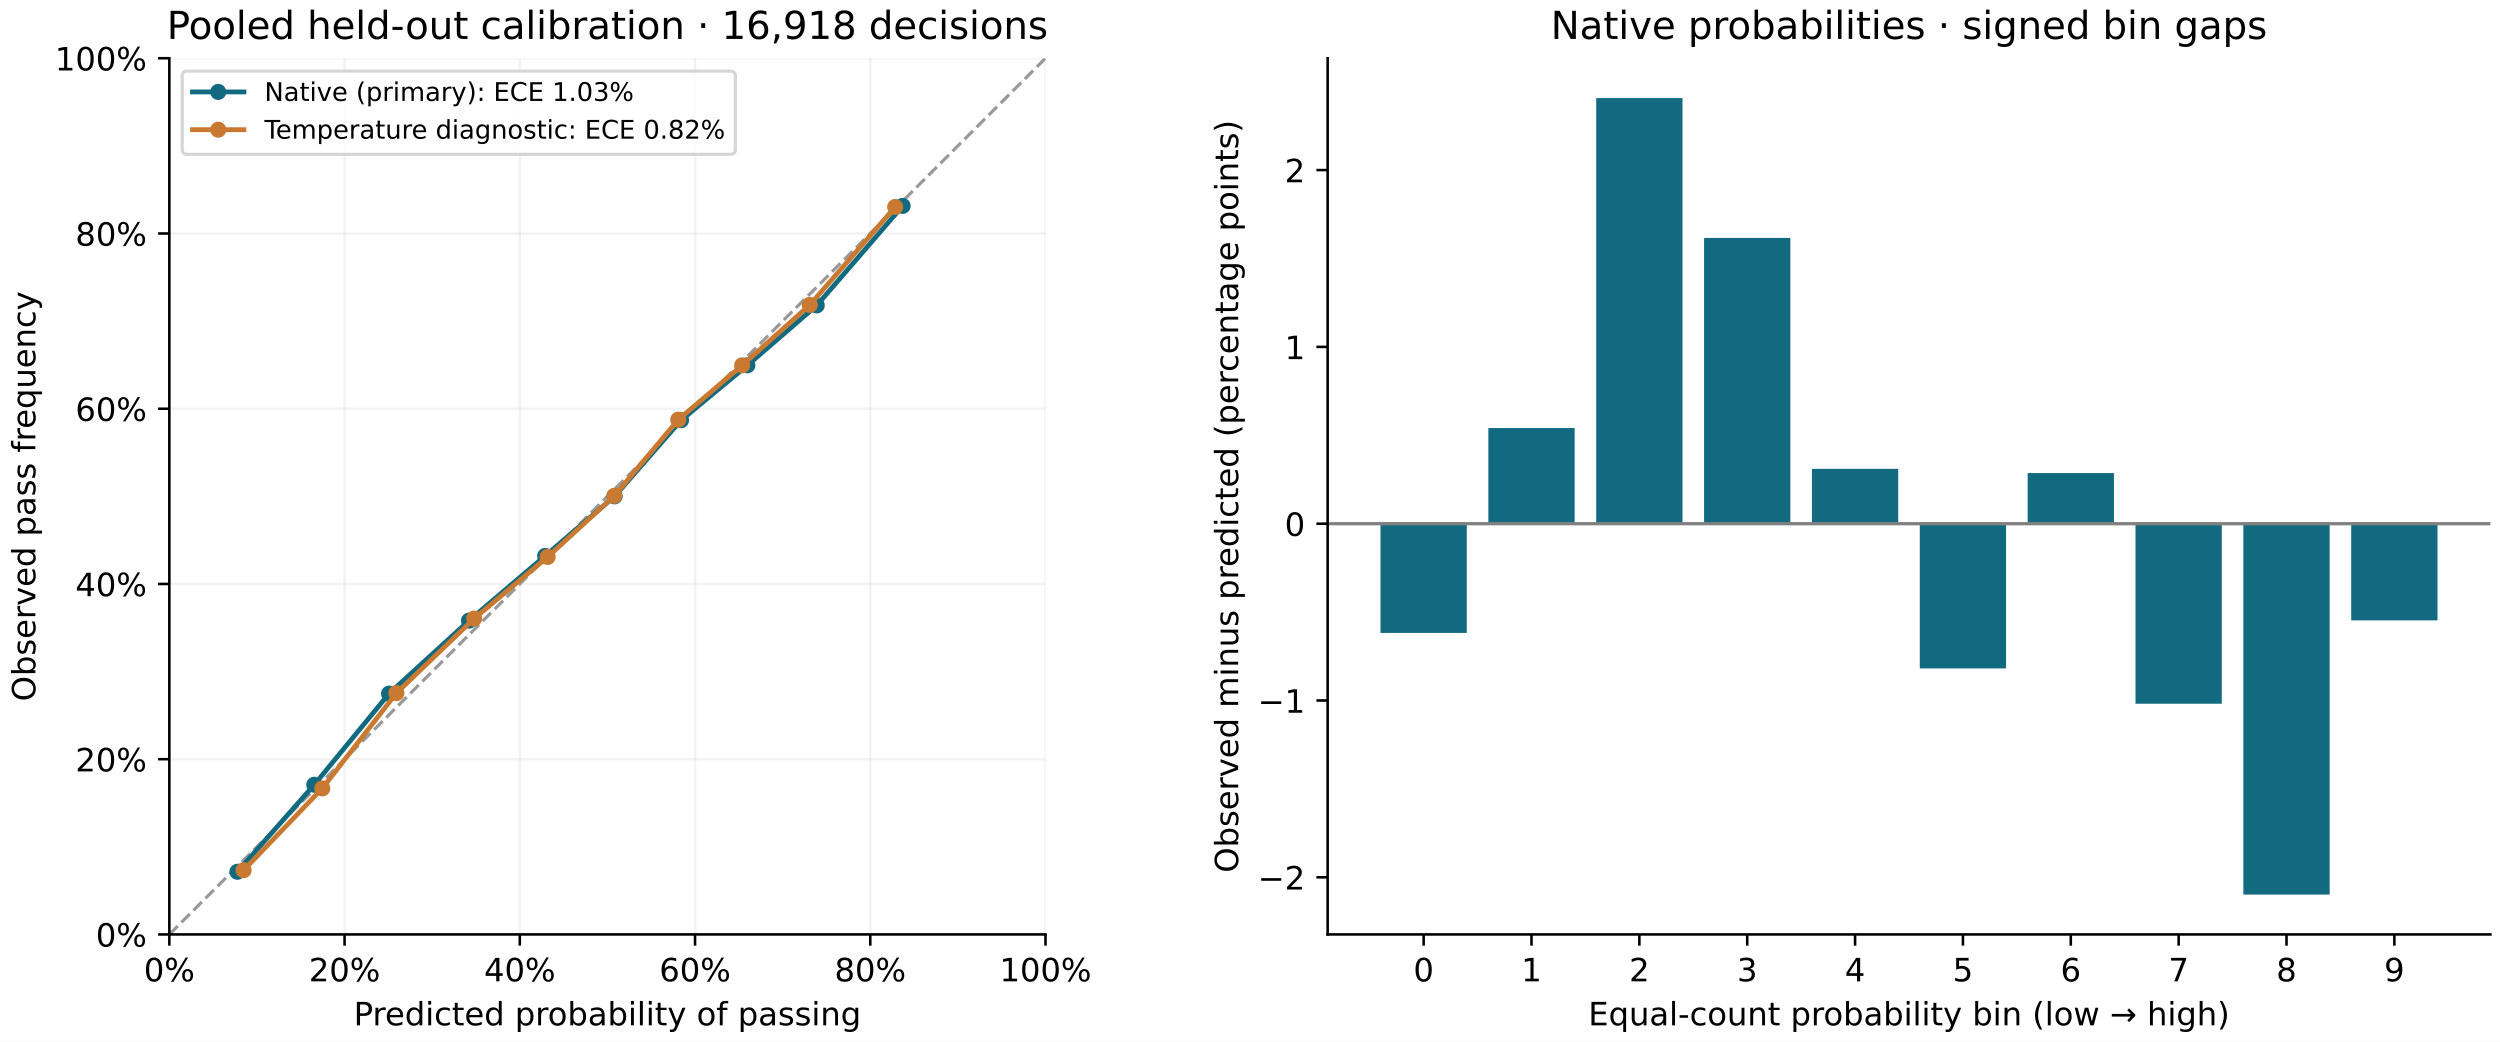
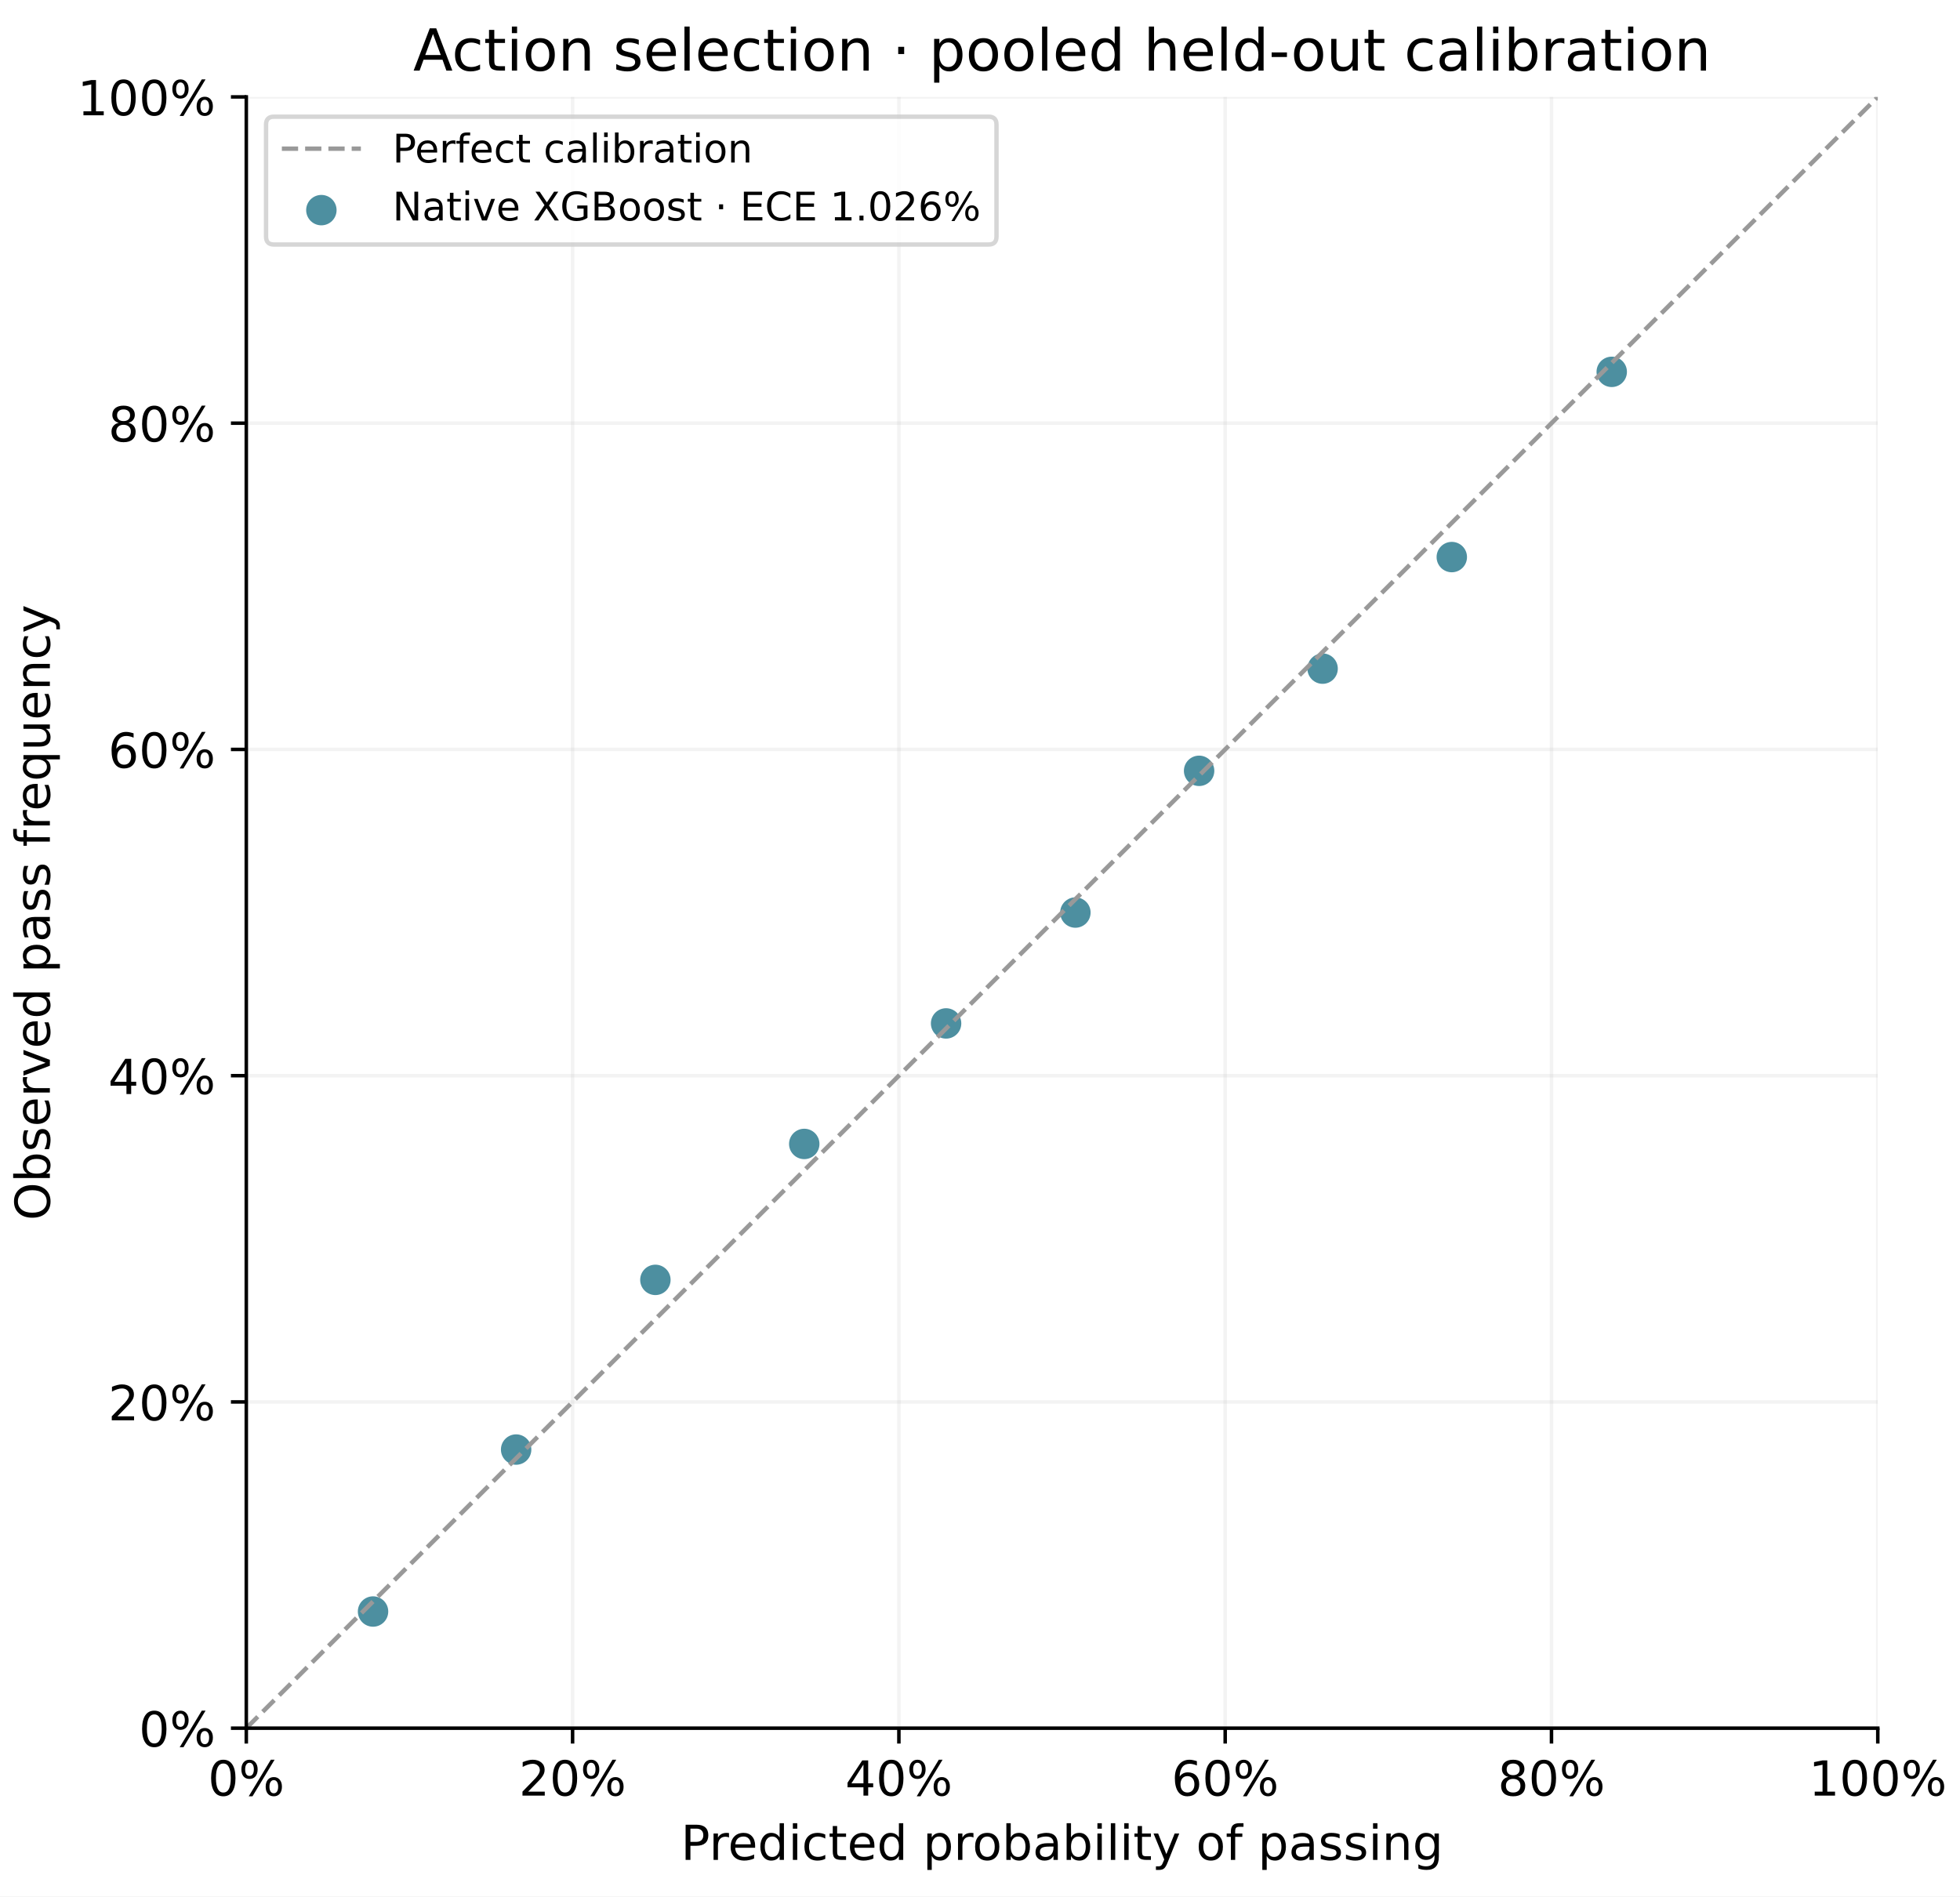
- <svg xmlns="http://www.w3.org/2000/svg" xmlns:xlink="http://www.w3.org/1999/xlink" width="777.6pt" height="324pt" viewBox="0 0 777.6 324" version="1.1">
+ <svg xmlns="http://www.w3.org/2000/svg" xmlns:xlink="http://www.w3.org/1999/xlink" width="446.4pt" height="432pt" viewBox="0 0 446.4 432" version="1.1">
  <defs>
    <style type="text/css">*{stroke-linejoin: round; stroke-linecap: butt}</style>
  </defs>
  <g id="figure_1">
    <g id="patch_1">
-       <path d="M 0 324  L 777.6 324  L 777.6 0  L 0 0  z " style="fill: #ffffff" />
+       <path d="M 0 432  L 446.4 432  L 446.4 0  L 0 0  z " style="fill: #ffffff" />
    </g>
    <g id="axes_1">
      <g id="patch_2">
-         <path d="M 52.67 290.644  L 325.195 290.644  L 325.195 18.118  L 52.67 18.118  z " style="fill: #ffffff" />
+         <path d="M 56.094 393.66  L 427.676 393.66  L 427.676 22.078  L 56.094 22.078  z " style="fill: #ffffff" />
+       </g>
+       <g id="PathCollection_1">
+         <defs>
+           <path id="C0_0_5895d0c8ea" d="M 0 3.464  C 0.919 3.464 1.8 3.099 2.449 2.449  C 3.099 1.8 3.464 0.919 3.464 -0  C 3.464 -0.919 3.099 -1.8 2.449 -2.449  C 1.8 -3.099 0.919 -3.464 0 -3.464  C -0.919 -3.464 -1.8 -3.099 -2.449 -2.449  C -3.099 -1.8 -3.464 -0.919 -3.464 0  C -3.464 0.919 -3.099 1.8 -2.449 2.449  C -1.8 3.099 -0.919 3.464 0 3.464  z " />
+         </defs>
+         <g clip-path="url(#p15b652cbf6)">
+           <use xlink:href="#C0_0_5895d0c8ea" x="84.963" y="367.087" style="fill: #126a80; fill-opacity: 0.75" />
+         </g>
+         <g clip-path="url(#p15b652cbf6)">
+           <use xlink:href="#C0_0_5895d0c8ea" x="117.552" y="330.192" style="fill: #126a80; fill-opacity: 0.75" />
+         </g>
+         <g clip-path="url(#p15b652cbf6)">
+           <use xlink:href="#C0_0_5895d0c8ea" x="149.268" y="291.541" style="fill: #126a80; fill-opacity: 0.75" />
+         </g>
+         <g clip-path="url(#p15b652cbf6)">
+           <use xlink:href="#C0_0_5895d0c8ea" x="183.172" y="260.576" style="fill: #126a80; fill-opacity: 0.75" />
+         </g>
+         <g clip-path="url(#p15b652cbf6)">
+           <use xlink:href="#C0_0_5895d0c8ea" x="215.477" y="233.124" style="fill: #126a80; fill-opacity: 0.75" />
+         </g>
+         <g clip-path="url(#p15b652cbf6)">
+           <use xlink:href="#C0_0_5895d0c8ea" x="244.926" y="207.869" style="fill: #126a80; fill-opacity: 0.75" />
+         </g>
+         <g clip-path="url(#p15b652cbf6)">
+           <use xlink:href="#C0_0_5895d0c8ea" x="273.103" y="175.586" style="fill: #126a80; fill-opacity: 0.75" />
+         </g>
+         <g clip-path="url(#p15b652cbf6)">
+           <use xlink:href="#C0_0_5895d0c8ea" x="301.23" y="152.307" style="fill: #126a80; fill-opacity: 0.75" />
+         </g>
+         <g clip-path="url(#p15b652cbf6)">
+           <use xlink:href="#C0_0_5895d0c8ea" x="330.654" y="126.895" style="fill: #126a80; fill-opacity: 0.75" />
+         </g>
+         <g clip-path="url(#p15b652cbf6)">
+           <use xlink:href="#C0_0_5895d0c8ea" x="367.081" y="84.704" style="fill: #126a80; fill-opacity: 0.75" />
+         </g>
      </g>
      <g id="matplotlib.axis_1">
        <g id="xtick_1">
          <g id="line2d_1">
-             <path d="M 52.67 290.644  L 52.67 18.118  " clip-path="url(#p488827542d)" style="fill: none; stroke: #b0b0b0; stroke-opacity: 0.15; stroke-width: 0.8; stroke-linecap: square" />
+             <path d="M 56.094 393.66  L 56.094 22.078  " clip-path="url(#p15b652cbf6)" style="fill: none; stroke: #b0b0b0; stroke-opacity: 0.15; stroke-width: 0.8; stroke-linecap: square" />
          </g>
          <g id="line2d_2">
            <defs>
-               <path id="m70877c3305" d="M 0 0  L 0 3.5  " style="stroke: #000000; stroke-width: 0.8" />
+               <path id="mbcbb3302fb" d="M 0 0  L 0 3.5  " style="stroke: #000000; stroke-width: 0.8" />
            </defs>
            <g>
-               <use xlink:href="#m70877c3305" x="52.67" y="290.644" style="stroke: #000000; stroke-width: 0.8" />
+               <use xlink:href="#mbcbb3302fb" x="56.094" y="393.66" style="stroke: #000000; stroke-width: 0.8" />
            </g>
          </g>
          <g id="text_1">
-             <text style="font-size: 10px; font-family: 'DejaVu Sans', 'Bitstream Vera Sans', 'Computer Modern Sans Serif', 'Lucida Grande', 'Verdana', 'Geneva', 'Lucid', 'Arial', 'Helvetica', 'Avant Garde', sans-serif; text-anchor: middle" x="52.67" y="305.242" transform="rotate(-0 52.66972 305.2419)">0%</text>
+             <text style="font-size: 11px; font-family: 'DejaVu Sans', 'Bitstream Vera Sans', 'Computer Modern Sans Serif', 'Lucida Grande', 'Verdana', 'Geneva', 'Lucid', 'Arial', 'Helvetica', 'Avant Garde', sans-serif; text-anchor: middle" x="56.094" y="409.018" transform="rotate(-0 56.09415 409.0181)">0%</text>
          </g>
        </g>
        <g id="xtick_2">
          <g id="line2d_3">
-             <path d="M 107.175 290.644  L 107.175 18.118  " clip-path="url(#p488827542d)" style="fill: none; stroke: #b0b0b0; stroke-opacity: 0.15; stroke-width: 0.8; stroke-linecap: square" />
+             <path d="M 130.41 393.66  L 130.41 22.078  " clip-path="url(#p15b652cbf6)" style="fill: none; stroke: #b0b0b0; stroke-opacity: 0.15; stroke-width: 0.8; stroke-linecap: square" />
          </g>
          <g id="line2d_4">
            <g>
-               <use xlink:href="#m70877c3305" x="107.175" y="290.644" style="stroke: #000000; stroke-width: 0.8" />
+               <use xlink:href="#mbcbb3302fb" x="130.41" y="393.66" style="stroke: #000000; stroke-width: 0.8" />
            </g>
          </g>
          <g id="text_2">
-             <text style="font-size: 10px; font-family: 'DejaVu Sans', 'Bitstream Vera Sans', 'Computer Modern Sans Serif', 'Lucida Grande', 'Verdana', 'Geneva', 'Lucid', 'Arial', 'Helvetica', 'Avant Garde', sans-serif; text-anchor: middle" x="107.175" y="305.242" transform="rotate(-0 107.1748 305.2419)">20%</text>
+             <text style="font-size: 11px; font-family: 'DejaVu Sans', 'Bitstream Vera Sans', 'Computer Modern Sans Serif', 'Lucida Grande', 'Verdana', 'Geneva', 'Lucid', 'Arial', 'Helvetica', 'Avant Garde', sans-serif; text-anchor: middle" x="130.41" y="409.018" transform="rotate(-0 130.4105 409.0181)">20%</text>
          </g>
        </g>
        <g id="xtick_3">
          <g id="line2d_5">
-             <path d="M 161.68 290.644  L 161.68 18.118  " clip-path="url(#p488827542d)" style="fill: none; stroke: #b0b0b0; stroke-opacity: 0.15; stroke-width: 0.8; stroke-linecap: square" />
+             <path d="M 204.727 393.66  L 204.727 22.078  " clip-path="url(#p15b652cbf6)" style="fill: none; stroke: #b0b0b0; stroke-opacity: 0.15; stroke-width: 0.8; stroke-linecap: square" />
          </g>
          <g id="line2d_6">
            <g>
-               <use xlink:href="#m70877c3305" x="161.68" y="290.644" style="stroke: #000000; stroke-width: 0.8" />
+               <use xlink:href="#mbcbb3302fb" x="204.727" y="393.66" style="stroke: #000000; stroke-width: 0.8" />
            </g>
          </g>
          <g id="text_3">
-             <text style="font-size: 10px; font-family: 'DejaVu Sans', 'Bitstream Vera Sans', 'Computer Modern Sans Serif', 'Lucida Grande', 'Verdana', 'Geneva', 'Lucid', 'Arial', 'Helvetica', 'Avant Garde', sans-serif; text-anchor: middle" x="161.68" y="305.242" transform="rotate(-0 161.6798 305.2419)">40%</text>
+             <text style="font-size: 11px; font-family: 'DejaVu Sans', 'Bitstream Vera Sans', 'Computer Modern Sans Serif', 'Lucida Grande', 'Verdana', 'Geneva', 'Lucid', 'Arial', 'Helvetica', 'Avant Garde', sans-serif; text-anchor: middle" x="204.727" y="409.018" transform="rotate(-0 204.7268 409.0181)">40%</text>
          </g>
        </g>
        <g id="xtick_4">
          <g id="line2d_7">
-             <path d="M 216.185 290.644  L 216.185 18.118  " clip-path="url(#p488827542d)" style="fill: none; stroke: #b0b0b0; stroke-opacity: 0.15; stroke-width: 0.8; stroke-linecap: square" />
+             <path d="M 279.043 393.66  L 279.043 22.078  " clip-path="url(#p15b652cbf6)" style="fill: none; stroke: #b0b0b0; stroke-opacity: 0.15; stroke-width: 0.8; stroke-linecap: square" />
          </g>
          <g id="line2d_8">
            <g>
-               <use xlink:href="#m70877c3305" x="216.185" y="290.644" style="stroke: #000000; stroke-width: 0.8" />
+               <use xlink:href="#mbcbb3302fb" x="279.043" y="393.66" style="stroke: #000000; stroke-width: 0.8" />
            </g>
          </g>
          <g id="text_4">
-             <text style="font-size: 10px; font-family: 'DejaVu Sans', 'Bitstream Vera Sans', 'Computer Modern Sans Serif', 'Lucida Grande', 'Verdana', 'Geneva', 'Lucid', 'Arial', 'Helvetica', 'Avant Garde', sans-serif; text-anchor: middle" x="216.185" y="305.242" transform="rotate(-0 216.1848 305.2419)">60%</text>
+             <text style="font-size: 11px; font-family: 'DejaVu Sans', 'Bitstream Vera Sans', 'Computer Modern Sans Serif', 'Lucida Grande', 'Verdana', 'Geneva', 'Lucid', 'Arial', 'Helvetica', 'Avant Garde', sans-serif; text-anchor: middle" x="279.043" y="409.018" transform="rotate(-0 279.0431 409.0181)">60%</text>
          </g>
        </g>
        <g id="xtick_5">
          <g id="line2d_9">
-             <path d="M 270.69 290.644  L 270.69 18.118  " clip-path="url(#p488827542d)" style="fill: none; stroke: #b0b0b0; stroke-opacity: 0.15; stroke-width: 0.8; stroke-linecap: square" />
+             <path d="M 353.359 393.66  L 353.359 22.078  " clip-path="url(#p15b652cbf6)" style="fill: none; stroke: #b0b0b0; stroke-opacity: 0.15; stroke-width: 0.8; stroke-linecap: square" />
          </g>
          <g id="line2d_10">
            <g>
-               <use xlink:href="#m70877c3305" x="270.69" y="290.644" style="stroke: #000000; stroke-width: 0.8" />
+               <use xlink:href="#mbcbb3302fb" x="353.359" y="393.66" style="stroke: #000000; stroke-width: 0.8" />
            </g>
          </g>
          <g id="text_5">
-             <text style="font-size: 10px; font-family: 'DejaVu Sans', 'Bitstream Vera Sans', 'Computer Modern Sans Serif', 'Lucida Grande', 'Verdana', 'Geneva', 'Lucid', 'Arial', 'Helvetica', 'Avant Garde', sans-serif; text-anchor: middle" x="270.69" y="305.242" transform="rotate(-0 270.6898 305.2419)">80%</text>
+             <text style="font-size: 11px; font-family: 'DejaVu Sans', 'Bitstream Vera Sans', 'Computer Modern Sans Serif', 'Lucida Grande', 'Verdana', 'Geneva', 'Lucid', 'Arial', 'Helvetica', 'Avant Garde', sans-serif; text-anchor: middle" x="353.359" y="409.018" transform="rotate(-0 353.3594 409.0181)">80%</text>
          </g>
        </g>
        <g id="xtick_6">
          <g id="line2d_11">
-             <path d="M 325.195 290.644  L 325.195 18.118  " clip-path="url(#p488827542d)" style="fill: none; stroke: #b0b0b0; stroke-opacity: 0.15; stroke-width: 0.8; stroke-linecap: square" />
+             <path d="M 427.676 393.66  L 427.676 22.078  " clip-path="url(#p15b652cbf6)" style="fill: none; stroke: #b0b0b0; stroke-opacity: 0.15; stroke-width: 0.8; stroke-linecap: square" />
          </g>
          <g id="line2d_12">
            <g>
-               <use xlink:href="#m70877c3305" x="325.195" y="290.644" style="stroke: #000000; stroke-width: 0.8" />
+               <use xlink:href="#mbcbb3302fb" x="427.676" y="393.66" style="stroke: #000000; stroke-width: 0.8" />
            </g>
          </g>
          <g id="text_6">
-             <text style="font-size: 10px; font-family: 'DejaVu Sans', 'Bitstream Vera Sans', 'Computer Modern Sans Serif', 'Lucida Grande', 'Verdana', 'Geneva', 'Lucid', 'Arial', 'Helvetica', 'Avant Garde', sans-serif; text-anchor: middle" x="325.195" y="305.242" transform="rotate(-0 325.1949 305.2419)">100%</text>
+             <text style="font-size: 11px; font-family: 'DejaVu Sans', 'Bitstream Vera Sans', 'Computer Modern Sans Serif', 'Lucida Grande', 'Verdana', 'Geneva', 'Lucid', 'Arial', 'Helvetica', 'Avant Garde', sans-serif; text-anchor: middle" x="427.676" y="409.018" transform="rotate(-0 427.6758 409.0181)">100%</text>
          </g>
        </g>
        <g id="text_7">
-           <text style="font-size: 10px; font-family: 'DejaVu Sans', 'Bitstream Vera Sans', 'Computer Modern Sans Serif', 'Lucida Grande', 'Verdana', 'Geneva', 'Lucid', 'Arial', 'Helvetica', 'Avant Garde', sans-serif; text-anchor: middle" x="188.932" y="318.92" transform="rotate(-0 188.9323 318.9201)">Predicted probability of passing</text>
+           <text style="font-size: 11px; font-family: 'DejaVu Sans', 'Bitstream Vera Sans', 'Computer Modern Sans Serif', 'Lucida Grande', 'Verdana', 'Geneva', 'Lucid', 'Arial', 'Helvetica', 'Avant Garde', sans-serif; text-anchor: middle" x="241.885" y="423.664" transform="rotate(-0 241.885 423.6641)">Predicted probability of passing</text>
        </g>
      </g>
      <g id="matplotlib.axis_2">
        <g id="ytick_1">
          <g id="line2d_13">
-             <path d="M 52.67 290.644  L 325.195 290.644  " clip-path="url(#p488827542d)" style="fill: none; stroke: #b0b0b0; stroke-opacity: 0.15; stroke-width: 0.8; stroke-linecap: square" />
+             <path d="M 56.094 393.66  L 427.676 393.66  " clip-path="url(#p15b652cbf6)" style="fill: none; stroke: #b0b0b0; stroke-opacity: 0.15; stroke-width: 0.8; stroke-linecap: square" />
          </g>
          <g id="line2d_14">
            <defs>
-               <path id="m4623a0b5e9" d="M 0 0  L -3.5 0  " style="stroke: #000000; stroke-width: 0.8" />
+               <path id="m0062303826" d="M 0 0  L -3.5 0  " style="stroke: #000000; stroke-width: 0.8" />
            </defs>
            <g>
-               <use xlink:href="#m4623a0b5e9" x="52.67" y="290.644" style="stroke: #000000; stroke-width: 0.8" />
+               <use xlink:href="#m0062303826" x="56.094" y="393.66" style="stroke: #000000; stroke-width: 0.8" />
            </g>
          </g>
          <g id="text_8">
-             <text style="font-size: 10px; font-family: 'DejaVu Sans', 'Bitstream Vera Sans', 'Computer Modern Sans Serif', 'Lucida Grande', 'Verdana', 'Geneva', 'Lucid', 'Arial', 'Helvetica', 'Avant Garde', sans-serif; text-anchor: end" x="45.67" y="294.443" transform="rotate(-0 45.66972 294.4427)">0%</text>
+             <text style="font-size: 11px; font-family: 'DejaVu Sans', 'Bitstream Vera Sans', 'Computer Modern Sans Serif', 'Lucida Grande', 'Verdana', 'Geneva', 'Lucid', 'Arial', 'Helvetica', 'Avant Garde', sans-serif; text-anchor: end" x="49.094" y="397.839" transform="rotate(-0 49.09415 397.839)">0%</text>
          </g>
        </g>
        <g id="ytick_2">
          <g id="line2d_15">
-             <path d="M 52.67 236.138  L 325.195 236.138  " clip-path="url(#p488827542d)" style="fill: none; stroke: #b0b0b0; stroke-opacity: 0.15; stroke-width: 0.8; stroke-linecap: square" />
+             <path d="M 56.094 319.344  L 427.676 319.344  " clip-path="url(#p15b652cbf6)" style="fill: none; stroke: #b0b0b0; stroke-opacity: 0.15; stroke-width: 0.8; stroke-linecap: square" />
          </g>
          <g id="line2d_16">
            <g>
-               <use xlink:href="#m4623a0b5e9" x="52.67" y="236.138" style="stroke: #000000; stroke-width: 0.8" />
+               <use xlink:href="#m0062303826" x="56.094" y="319.344" style="stroke: #000000; stroke-width: 0.8" />
            </g>
          </g>
          <g id="text_9">
-             <text style="font-size: 10px; font-family: 'DejaVu Sans', 'Bitstream Vera Sans', 'Computer Modern Sans Serif', 'Lucida Grande', 'Verdana', 'Geneva', 'Lucid', 'Arial', 'Helvetica', 'Avant Garde', sans-serif; text-anchor: end" x="45.67" y="239.938" transform="rotate(-0 45.66972 239.9377)">20%</text>
+             <text style="font-size: 11px; font-family: 'DejaVu Sans', 'Bitstream Vera Sans', 'Computer Modern Sans Serif', 'Lucida Grande', 'Verdana', 'Geneva', 'Lucid', 'Arial', 'Helvetica', 'Avant Garde', sans-serif; text-anchor: end" x="49.094" y="323.523" transform="rotate(-0 49.09415 323.5227)">20%</text>
          </g>
        </g>
        <g id="ytick_3">
          <g id="line2d_17">
-             <path d="M 52.67 181.633  L 325.195 181.633  " clip-path="url(#p488827542d)" style="fill: none; stroke: #b0b0b0; stroke-opacity: 0.15; stroke-width: 0.8; stroke-linecap: square" />
+             <path d="M 56.094 245.027  L 427.676 245.027  " clip-path="url(#p15b652cbf6)" style="fill: none; stroke: #b0b0b0; stroke-opacity: 0.15; stroke-width: 0.8; stroke-linecap: square" />
          </g>
          <g id="line2d_18">
            <g>
-               <use xlink:href="#m4623a0b5e9" x="52.67" y="181.633" style="stroke: #000000; stroke-width: 0.8" />
+               <use xlink:href="#m0062303826" x="56.094" y="245.027" style="stroke: #000000; stroke-width: 0.8" />
            </g>
          </g>
          <g id="text_10">
-             <text style="font-size: 10px; font-family: 'DejaVu Sans', 'Bitstream Vera Sans', 'Computer Modern Sans Serif', 'Lucida Grande', 'Verdana', 'Geneva', 'Lucid', 'Arial', 'Helvetica', 'Avant Garde', sans-serif; text-anchor: end" x="45.67" y="185.433" transform="rotate(-0 45.66972 185.4327)">40%</text>
+             <text style="font-size: 11px; font-family: 'DejaVu Sans', 'Bitstream Vera Sans', 'Computer Modern Sans Serif', 'Lucida Grande', 'Verdana', 'Geneva', 'Lucid', 'Arial', 'Helvetica', 'Avant Garde', sans-serif; text-anchor: end" x="49.094" y="249.206" transform="rotate(-0 49.09415 249.2063)">40%</text>
          </g>
        </g>
        <g id="ytick_4">
          <g id="line2d_19">
-             <path d="M 52.67 127.128  L 325.195 127.128  " clip-path="url(#p488827542d)" style="fill: none; stroke: #b0b0b0; stroke-opacity: 0.15; stroke-width: 0.8; stroke-linecap: square" />
+             <path d="M 56.094 170.711  L 427.676 170.711  " clip-path="url(#p15b652cbf6)" style="fill: none; stroke: #b0b0b0; stroke-opacity: 0.15; stroke-width: 0.8; stroke-linecap: square" />
          </g>
          <g id="line2d_20">
            <g>
-               <use xlink:href="#m4623a0b5e9" x="52.67" y="127.128" style="stroke: #000000; stroke-width: 0.8" />
+               <use xlink:href="#m0062303826" x="56.094" y="170.711" style="stroke: #000000; stroke-width: 0.8" />
            </g>
          </g>
          <g id="text_11">
-             <text style="font-size: 10px; font-family: 'DejaVu Sans', 'Bitstream Vera Sans', 'Computer Modern Sans Serif', 'Lucida Grande', 'Verdana', 'Geneva', 'Lucid', 'Arial', 'Helvetica', 'Avant Garde', sans-serif; text-anchor: end" x="45.67" y="130.928" transform="rotate(-0 45.66972 130.9276)">60%</text>
+             <text style="font-size: 11px; font-family: 'DejaVu Sans', 'Bitstream Vera Sans', 'Computer Modern Sans Serif', 'Lucida Grande', 'Verdana', 'Geneva', 'Lucid', 'Arial', 'Helvetica', 'Avant Garde', sans-serif; text-anchor: end" x="49.094" y="174.89" transform="rotate(-0 49.09415 174.89)">60%</text>
          </g>
        </g>
        <g id="ytick_5">
          <g id="line2d_21">
-             <path d="M 52.67 72.623  L 325.195 72.623  " clip-path="url(#p488827542d)" style="fill: none; stroke: #b0b0b0; stroke-opacity: 0.15; stroke-width: 0.8; stroke-linecap: square" />
+             <path d="M 56.094 96.395  L 427.676 96.395  " clip-path="url(#p15b652cbf6)" style="fill: none; stroke: #b0b0b0; stroke-opacity: 0.15; stroke-width: 0.8; stroke-linecap: square" />
          </g>
          <g id="line2d_22">
            <g>
-               <use xlink:href="#m4623a0b5e9" x="52.67" y="72.623" style="stroke: #000000; stroke-width: 0.8" />
+               <use xlink:href="#m0062303826" x="56.094" y="96.395" style="stroke: #000000; stroke-width: 0.8" />
            </g>
          </g>
          <g id="text_12">
-             <text style="font-size: 10px; font-family: 'DejaVu Sans', 'Bitstream Vera Sans', 'Computer Modern Sans Serif', 'Lucida Grande', 'Verdana', 'Geneva', 'Lucid', 'Arial', 'Helvetica', 'Avant Garde', sans-serif; text-anchor: end" x="45.67" y="76.423" transform="rotate(-0 45.66972 76.42261)">80%</text>
+             <text style="font-size: 11px; font-family: 'DejaVu Sans', 'Bitstream Vera Sans', 'Computer Modern Sans Serif', 'Lucida Grande', 'Verdana', 'Geneva', 'Lucid', 'Arial', 'Helvetica', 'Avant Garde', sans-serif; text-anchor: end" x="49.094" y="100.574" transform="rotate(-0 49.09415 100.5737)">80%</text>
          </g>
        </g>
        <g id="ytick_6">
          <g id="line2d_23">
-             <path d="M 52.67 18.118  L 325.195 18.118  " clip-path="url(#p488827542d)" style="fill: none; stroke: #b0b0b0; stroke-opacity: 0.15; stroke-width: 0.8; stroke-linecap: square" />
+             <path d="M 56.094 22.078  L 427.676 22.078  " clip-path="url(#p15b652cbf6)" style="fill: none; stroke: #b0b0b0; stroke-opacity: 0.15; stroke-width: 0.8; stroke-linecap: square" />
          </g>
          <g id="line2d_24">
            <g>
-               <use xlink:href="#m4623a0b5e9" x="52.67" y="18.118" style="stroke: #000000; stroke-width: 0.8" />
+               <use xlink:href="#m0062303826" x="56.094" y="22.078" style="stroke: #000000; stroke-width: 0.8" />
            </g>
          </g>
          <g id="text_13">
-             <text style="font-size: 10px; font-family: 'DejaVu Sans', 'Bitstream Vera Sans', 'Computer Modern Sans Serif', 'Lucida Grande', 'Verdana', 'Geneva', 'Lucid', 'Arial', 'Helvetica', 'Avant Garde', sans-serif; text-anchor: end" x="45.67" y="21.918" transform="rotate(-0 45.66972 21.91758)">100%</text>
+             <text style="font-size: 11px; font-family: 'DejaVu Sans', 'Bitstream Vera Sans', 'Computer Modern Sans Serif', 'Lucida Grande', 'Verdana', 'Geneva', 'Lucid', 'Arial', 'Helvetica', 'Avant Garde', sans-serif; text-anchor: end" x="49.094" y="26.257" transform="rotate(-0 49.09415 26.25736)">100%</text>
          </g>
        </g>
        <g id="text_14">
-           <text style="font-size: 10px; font-family: 'DejaVu Sans', 'Bitstream Vera Sans', 'Computer Modern Sans Serif', 'Lucida Grande', 'Verdana', 'Geneva', 'Lucid', 'Arial', 'Helvetica', 'Avant Garde', sans-serif; text-anchor: middle" x="11.001" y="154.381" transform="rotate(-90 11.00097 154.3809)">Observed pass frequency</text>
+           <text style="font-size: 11px; font-family: 'DejaVu Sans', 'Bitstream Vera Sans', 'Computer Modern Sans Serif', 'Lucida Grande', 'Verdana', 'Geneva', 'Lucid', 'Arial', 'Helvetica', 'Avant Garde', sans-serif; text-anchor: middle" x="11.359" y="207.869" transform="rotate(-90 11.35852 207.869)">Observed pass frequency</text>
        </g>
      </g>
      <g id="line2d_25">
-         <path d="M 52.67 290.644  L 325.195 18.118  " clip-path="url(#p488827542d)" style="fill: none; stroke-dasharray: 3.7,1.6; stroke-dashoffset: 0; stroke: #999999" />
-       </g>
-       <g id="line2d_26">
-         <path d="M 73.843 271.154  L 97.744 244.095  L 121.005 215.747  L 145.871 193.037  L 169.564 172.904  L 191.163 154.381  L 211.829 130.704  L 232.457 113.631  L 254.038 94.993  L 280.754 64.05  " clip-path="url(#p488827542d)" style="fill: none; stroke: #126a80; stroke-width: 1.5; stroke-linecap: square" />
-         <defs>
-           <path id="me9b48397db" d="M 0 2  C 0.53 2 1.039 1.789 1.414 1.414  C 1.789 1.039 2 0.53 2 0  C 2 -0.53 1.789 -1.039 1.414 -1.414  C 1.039 -1.789 0.53 -2 0 -2  C -0.53 -2 -1.039 -1.789 -1.414 -1.414  C -1.789 -1.039 -2 -0.53 -2 0  C -2 0.53 -1.789 1.039 -1.414 1.414  C -1.039 1.789 -0.53 2 0 2  z " style="stroke: #126a80" />
-         </defs>
-         <g clip-path="url(#p488827542d)">
-           <use xlink:href="#me9b48397db" x="73.843" y="271.154" style="fill: #126a80; stroke: #126a80" />
-           <use xlink:href="#me9b48397db" x="97.744" y="244.095" style="fill: #126a80; stroke: #126a80" />
-           <use xlink:href="#me9b48397db" x="121.005" y="215.747" style="fill: #126a80; stroke: #126a80" />
-           <use xlink:href="#me9b48397db" x="145.871" y="193.037" style="fill: #126a80; stroke: #126a80" />
-           <use xlink:href="#me9b48397db" x="169.564" y="172.904" style="fill: #126a80; stroke: #126a80" />
-           <use xlink:href="#me9b48397db" x="191.163" y="154.381" style="fill: #126a80; stroke: #126a80" />
-           <use xlink:href="#me9b48397db" x="211.829" y="130.704" style="fill: #126a80; stroke: #126a80" />
-           <use xlink:href="#me9b48397db" x="232.457" y="113.631" style="fill: #126a80; stroke: #126a80" />
-           <use xlink:href="#me9b48397db" x="254.038" y="94.993" style="fill: #126a80; stroke: #126a80" />
-           <use xlink:href="#me9b48397db" x="280.754" y="64.05" style="fill: #126a80; stroke: #126a80" />
-         </g>
-       </g>
-       <g id="line2d_27">
-         <path d="M 75.769 270.671  L 100.237 245.223  L 123.289 215.586  L 147.477 192.393  L 170.343 173.226  L 191.076 154.22  L 210.961 130.543  L 230.839 113.631  L 251.881 94.832  L 278.445 64.372  " clip-path="url(#p488827542d)" style="fill: none; stroke: #c97930; stroke-width: 1.5; stroke-linecap: square" />
-         <defs>
-           <path id="m714d333307" d="M 0 2  C 0.53 2 1.039 1.789 1.414 1.414  C 1.789 1.039 2 0.53 2 0  C 2 -0.53 1.789 -1.039 1.414 -1.414  C 1.039 -1.789 0.53 -2 0 -2  C -0.53 -2 -1.039 -1.789 -1.414 -1.414  C -1.789 -1.039 -2 -0.53 -2 0  C -2 0.53 -1.789 1.039 -1.414 1.414  C -1.039 1.789 -0.53 2 0 2  z " style="stroke: #c97930" />
-         </defs>
-         <g clip-path="url(#p488827542d)">
-           <use xlink:href="#m714d333307" x="75.769" y="270.671" style="fill: #c97930; stroke: #c97930" />
-           <use xlink:href="#m714d333307" x="100.237" y="245.223" style="fill: #c97930; stroke: #c97930" />
-           <use xlink:href="#m714d333307" x="123.289" y="215.586" style="fill: #c97930; stroke: #c97930" />
-           <use xlink:href="#m714d333307" x="147.477" y="192.393" style="fill: #c97930; stroke: #c97930" />
-           <use xlink:href="#m714d333307" x="170.343" y="173.226" style="fill: #c97930; stroke: #c97930" />
-           <use xlink:href="#m714d333307" x="191.076" y="154.22" style="fill: #c97930; stroke: #c97930" />
-           <use xlink:href="#m714d333307" x="210.961" y="130.543" style="fill: #c97930; stroke: #c97930" />
-           <use xlink:href="#m714d333307" x="230.839" y="113.631" style="fill: #c97930; stroke: #c97930" />
-           <use xlink:href="#m714d333307" x="251.881" y="94.832" style="fill: #c97930; stroke: #c97930" />
-           <use xlink:href="#m714d333307" x="278.445" y="64.372" style="fill: #c97930; stroke: #c97930" />
-         </g>
+         <path d="M 56.094 393.66  L 427.676 22.078  " clip-path="url(#p15b652cbf6)" style="fill: none; stroke-dasharray: 3.7,1.6; stroke-dashoffset: 0; stroke: #999999" />
      </g>
      <g id="patch_3">
-         <path d="M 52.67 290.644  L 52.67 18.118  " style="fill: none; stroke: #000000; stroke-width: 0.8; stroke-linejoin: miter; stroke-linecap: square" />
+         <path d="M 56.094 393.66  L 56.094 22.078  " style="fill: none; stroke: #000000; stroke-width: 0.8; stroke-linejoin: miter; stroke-linecap: square" />
      </g>
      <g id="patch_4">
-         <path d="M 52.67 290.644  L 325.195 290.644  " style="fill: none; stroke: #000000; stroke-width: 0.8; stroke-linejoin: miter; stroke-linecap: square" />
+         <path d="M 56.094 393.66  L 427.676 393.66  " style="fill: none; stroke: #000000; stroke-width: 0.8; stroke-linejoin: miter; stroke-linecap: square" />
      </g>
      <g id="text_15">
-         <text style="font-size: 12px; font-family: 'DejaVu Sans', 'Bitstream Vera Sans', 'Computer Modern Sans Serif', 'Lucida Grande', 'Verdana', 'Geneva', 'Lucid', 'Arial', 'Helvetica', 'Avant Garde', sans-serif; text-anchor: middle" x="188.932" y="12.118" transform="rotate(-0 188.9323 12.11837)">Pooled held-out calibration · 16,918 decisions</text>
+         <text style="font-size: 13.2px; font-family: 'DejaVu Sans', 'Bitstream Vera Sans', 'Computer Modern Sans Serif', 'Lucida Grande', 'Verdana', 'Geneva', 'Lucid', 'Arial', 'Helvetica', 'Avant Garde', sans-serif; text-anchor: middle" x="241.885" y="16.078" transform="rotate(-0 241.885 16.07822)">Action selection · pooled held-out calibration</text>
      </g>
      <g id="legend_1">
        <g id="patch_5">
-           <path d="M 58.27 48.003  L 227.146 48.003  Q 228.746 48.003 228.746 46.403  L 228.746 23.718  Q 228.746 22.118 227.146 22.118  L 58.27 22.118  Q 56.67 22.118 56.67 23.718  L 56.67 46.403  Q 56.67 48.003 58.27 48.003  z " style="fill: #ffffff; opacity: 0.8; stroke: #cccccc; stroke-linejoin: miter" />
-         </g>
-         <g id="line2d_28">
-           <path d="M 59.87 28.597  L 67.87 28.597  L 75.87 28.597  " style="fill: none; stroke: #126a80; stroke-width: 1.5; stroke-linecap: square" />
-           <g>
-             <use xlink:href="#me9b48397db" x="67.87" y="28.597" style="fill: #126a80; stroke: #126a80" />
-           </g>
+           <path d="M 62.394 55.699  L 225.156 55.699  Q 226.956 55.699 226.956 53.899  L 226.956 28.378  Q 226.956 26.578 225.156 26.578  L 62.394 26.578  Q 60.594 26.578 60.594 28.378  L 60.594 53.899  Q 60.594 55.699 62.394 55.699  z " style="fill: #ffffff; opacity: 0.8; stroke: #cccccc; stroke-linejoin: miter" />
+         </g>
+         <g id="line2d_26">
+           <path d="M 64.194 33.867  L 73.194 33.867  L 82.194 33.867  " style="fill: none; stroke-dasharray: 3.7,1.6; stroke-dashoffset: 0; stroke: #999999" />
        </g>
        <g id="text_16">
-           <text style="font-size: 8px; font-family: 'DejaVu Sans', 'Bitstream Vera Sans', 'Computer Modern Sans Serif', 'Lucida Grande', 'Verdana', 'Geneva', 'Lucid', 'Arial', 'Helvetica', 'Avant Garde', sans-serif; text-anchor: start" x="82.27" y="31.397" transform="rotate(-0 82.26972 31.39711)">Native (primary): ECE 1.03%</text>
-         </g>
-         <g id="line2d_29">
-           <path d="M 59.87 40.34  L 67.87 40.34  L 75.87 40.34  " style="fill: none; stroke: #c97930; stroke-width: 1.5; stroke-linecap: square" />
-           <g>
-             <use xlink:href="#m714d333307" x="67.87" y="40.34" style="fill: #c97930; stroke: #c97930" />
-           </g>
+           <text style="font-size: 9px; font-family: 'DejaVu Sans', 'Bitstream Vera Sans', 'Computer Modern Sans Serif', 'Lucida Grande', 'Verdana', 'Geneva', 'Lucid', 'Arial', 'Helvetica', 'Avant Garde', sans-serif; text-anchor: start" x="89.394" y="37.017" transform="rotate(-0 89.39415 37.01681)">Perfect calibration</text>
+         </g>
+         <g id="PathCollection_2">
+           <path d="M 73.194 51.329  C 74.113 51.329 74.994 50.964 75.644 50.314  C 76.293 49.664 76.658 48.783 76.658 47.865  C 76.658 46.946 76.293 46.065 75.644 45.415  C 74.994 44.766 74.113 44.401 73.194 44.401  C 72.275 44.401 71.394 44.766 70.745 45.415  C 70.095 46.065 69.73 46.946 69.73 47.865  C 69.73 48.783 70.095 49.664 70.745 50.314  C 71.394 50.964 72.275 51.329 73.194 51.329  z " style="fill: #126a80; fill-opacity: 0.75" />
        </g>
        <g id="text_17">
-           <text style="font-size: 8px; font-family: 'DejaVu Sans', 'Bitstream Vera Sans', 'Computer Modern Sans Serif', 'Lucida Grande', 'Verdana', 'Geneva', 'Lucid', 'Arial', 'Helvetica', 'Avant Garde', sans-serif; text-anchor: start" x="82.27" y="43.14" transform="rotate(-0 82.26972 43.13961)">Temperature diagnostic: ECE 0.82%</text>
-         </g>
-       </g>
-     </g>
-     <g id="axes_2">
-       <g id="patch_6">
-         <path d="M 412.952 290.644  L 774.6 290.644  L 774.6 18.118  L 412.952 18.118  z " style="fill: #ffffff" />
-       </g>
-       <g id="patch_7">
-         <path d="M 429.391 162.89  L 456.229 162.89  L 456.229 196.87  L 429.391 196.87  z " clip-path="url(#pfff3a79528)" style="fill: #126a80" />
-       </g>
-       <g id="patch_8">
-         <path d="M 462.939 162.89  L 489.777 162.89  L 489.777 133.139  L 462.939 133.139  z " clip-path="url(#pfff3a79528)" style="fill: #126a80" />
-       </g>
-       <g id="patch_9">
-         <path d="M 496.487 162.89  L 523.325 162.89  L 523.325 30.506  L 496.487 30.506  z " clip-path="url(#pfff3a79528)" style="fill: #126a80" />
-       </g>
-       <g id="patch_10">
-         <path d="M 530.035 162.89  L 556.873 162.89  L 556.873 74.001  L 530.035 74.001  z " clip-path="url(#pfff3a79528)" style="fill: #126a80" />
-       </g>
-       <g id="patch_11">
-         <path d="M 563.583 162.89  L 590.421 162.89  L 590.421 145.833  L 563.583 145.833  z " clip-path="url(#pfff3a79528)" style="fill: #126a80" />
-       </g>
-       <g id="patch_12">
-         <path d="M 597.131 162.89  L 623.969 162.89  L 623.969 207.903  L 597.131 207.903  z " clip-path="url(#pfff3a79528)" style="fill: #126a80" />
-       </g>
-       <g id="patch_13">
-         <path d="M 630.679 162.89  L 657.517 162.89  L 657.517 147.138  L 630.679 147.138  z " clip-path="url(#pfff3a79528)" style="fill: #126a80" />
-       </g>
-       <g id="patch_14">
-         <path d="M 664.227 162.89  L 691.065 162.89  L 691.065 218.89  L 664.227 218.89  z " clip-path="url(#pfff3a79528)" style="fill: #126a80" />
-       </g>
-       <g id="patch_15">
-         <path d="M 697.775 162.89  L 724.613 162.89  L 724.613 278.256  L 697.775 278.256  z " clip-path="url(#pfff3a79528)" style="fill: #126a80" />
-       </g>
-       <g id="patch_16">
-         <path d="M 731.323 162.89  L 758.161 162.89  L 758.161 192.96  L 731.323 192.96  z " clip-path="url(#pfff3a79528)" style="fill: #126a80" />
-       </g>
-       <g id="matplotlib.axis_3">
-         <g id="xtick_7">
-           <g id="line2d_30">
-             <g>
-               <use xlink:href="#m70877c3305" x="442.81" y="290.644" style="stroke: #000000; stroke-width: 0.8" />
-             </g>
-           </g>
-           <g id="text_18">
-             <text style="font-size: 10px; font-family: 'DejaVu Sans', 'Bitstream Vera Sans', 'Computer Modern Sans Serif', 'Lucida Grande', 'Verdana', 'Geneva', 'Lucid', 'Arial', 'Helvetica', 'Avant Garde', sans-serif; text-anchor: middle" x="442.81" y="305.242" transform="rotate(-0 442.81 305.2419)">0</text>
-           </g>
-         </g>
-         <g id="xtick_8">
-           <g id="line2d_31">
-             <g>
-               <use xlink:href="#m70877c3305" x="476.358" y="290.644" style="stroke: #000000; stroke-width: 0.8" />
-             </g>
-           </g>
-           <g id="text_19">
-             <text style="font-size: 10px; font-family: 'DejaVu Sans', 'Bitstream Vera Sans', 'Computer Modern Sans Serif', 'Lucida Grande', 'Verdana', 'Geneva', 'Lucid', 'Arial', 'Helvetica', 'Avant Garde', sans-serif; text-anchor: middle" x="476.358" y="305.242" transform="rotate(-0 476.358 305.2419)">1</text>
-           </g>
-         </g>
-         <g id="xtick_9">
-           <g id="line2d_32">
-             <g>
-               <use xlink:href="#m70877c3305" x="509.906" y="290.644" style="stroke: #000000; stroke-width: 0.8" />
-             </g>
-           </g>
-           <g id="text_20">
-             <text style="font-size: 10px; font-family: 'DejaVu Sans', 'Bitstream Vera Sans', 'Computer Modern Sans Serif', 'Lucida Grande', 'Verdana', 'Geneva', 'Lucid', 'Arial', 'Helvetica', 'Avant Garde', sans-serif; text-anchor: middle" x="509.906" y="305.242" transform="rotate(-0 509.906 305.2419)">2</text>
-           </g>
-         </g>
-         <g id="xtick_10">
-           <g id="line2d_33">
-             <g>
-               <use xlink:href="#m70877c3305" x="543.454" y="290.644" style="stroke: #000000; stroke-width: 0.8" />
-             </g>
-           </g>
-           <g id="text_21">
-             <text style="font-size: 10px; font-family: 'DejaVu Sans', 'Bitstream Vera Sans', 'Computer Modern Sans Serif', 'Lucida Grande', 'Verdana', 'Geneva', 'Lucid', 'Arial', 'Helvetica', 'Avant Garde', sans-serif; text-anchor: middle" x="543.454" y="305.242" transform="rotate(-0 543.454 305.2419)">3</text>
-           </g>
-         </g>
-         <g id="xtick_11">
-           <g id="line2d_34">
-             <g>
-               <use xlink:href="#m70877c3305" x="577.002" y="290.644" style="stroke: #000000; stroke-width: 0.8" />
-             </g>
-           </g>
-           <g id="text_22">
-             <text style="font-size: 10px; font-family: 'DejaVu Sans', 'Bitstream Vera Sans', 'Computer Modern Sans Serif', 'Lucida Grande', 'Verdana', 'Geneva', 'Lucid', 'Arial', 'Helvetica', 'Avant Garde', sans-serif; text-anchor: middle" x="577.002" y="305.242" transform="rotate(-0 577.002 305.2419)">4</text>
-           </g>
-         </g>
-         <g id="xtick_12">
-           <g id="line2d_35">
-             <g>
-               <use xlink:href="#m70877c3305" x="610.55" y="290.644" style="stroke: #000000; stroke-width: 0.8" />
-             </g>
-           </g>
-           <g id="text_23">
-             <text style="font-size: 10px; font-family: 'DejaVu Sans', 'Bitstream Vera Sans', 'Computer Modern Sans Serif', 'Lucida Grande', 'Verdana', 'Geneva', 'Lucid', 'Arial', 'Helvetica', 'Avant Garde', sans-serif; text-anchor: middle" x="610.55" y="305.242" transform="rotate(-0 610.55 305.2419)">5</text>
-           </g>
-         </g>
-         <g id="xtick_13">
-           <g id="line2d_36">
-             <g>
-               <use xlink:href="#m70877c3305" x="644.098" y="290.644" style="stroke: #000000; stroke-width: 0.8" />
-             </g>
-           </g>
-           <g id="text_24">
-             <text style="font-size: 10px; font-family: 'DejaVu Sans', 'Bitstream Vera Sans', 'Computer Modern Sans Serif', 'Lucida Grande', 'Verdana', 'Geneva', 'Lucid', 'Arial', 'Helvetica', 'Avant Garde', sans-serif; text-anchor: middle" x="644.098" y="305.242" transform="rotate(-0 644.098 305.2419)">6</text>
-           </g>
-         </g>
-         <g id="xtick_14">
-           <g id="line2d_37">
-             <g>
-               <use xlink:href="#m70877c3305" x="677.646" y="290.644" style="stroke: #000000; stroke-width: 0.8" />
-             </g>
-           </g>
-           <g id="text_25">
-             <text style="font-size: 10px; font-family: 'DejaVu Sans', 'Bitstream Vera Sans', 'Computer Modern Sans Serif', 'Lucida Grande', 'Verdana', 'Geneva', 'Lucid', 'Arial', 'Helvetica', 'Avant Garde', sans-serif; text-anchor: middle" x="677.646" y="305.242" transform="rotate(-0 677.646 305.2419)">7</text>
-           </g>
-         </g>
-         <g id="xtick_15">
-           <g id="line2d_38">
-             <g>
-               <use xlink:href="#m70877c3305" x="711.194" y="290.644" style="stroke: #000000; stroke-width: 0.8" />
-             </g>
-           </g>
-           <g id="text_26">
-             <text style="font-size: 10px; font-family: 'DejaVu Sans', 'Bitstream Vera Sans', 'Computer Modern Sans Serif', 'Lucida Grande', 'Verdana', 'Geneva', 'Lucid', 'Arial', 'Helvetica', 'Avant Garde', sans-serif; text-anchor: middle" x="711.194" y="305.242" transform="rotate(-0 711.194 305.2419)">8</text>
-           </g>
-         </g>
-         <g id="xtick_16">
-           <g id="line2d_39">
-             <g>
-               <use xlink:href="#m70877c3305" x="744.742" y="290.644" style="stroke: #000000; stroke-width: 0.8" />
-             </g>
-           </g>
-           <g id="text_27">
-             <text style="font-size: 10px; font-family: 'DejaVu Sans', 'Bitstream Vera Sans', 'Computer Modern Sans Serif', 'Lucida Grande', 'Verdana', 'Geneva', 'Lucid', 'Arial', 'Helvetica', 'Avant Garde', sans-serif; text-anchor: middle" x="744.742" y="305.242" transform="rotate(-0 744.742 305.2419)">9</text>
-           </g>
-         </g>
-         <g id="text_28">
-           <text style="font-size: 10px; font-family: 'DejaVu Sans', 'Bitstream Vera Sans', 'Computer Modern Sans Serif', 'Lucida Grande', 'Verdana', 'Geneva', 'Lucid', 'Arial', 'Helvetica', 'Avant Garde', sans-serif; text-anchor: middle" x="593.776" y="318.92" transform="rotate(-0 593.776 318.9201)">Equal-count probability bin (low → high)</text>
-         </g>
-       </g>
-       <g id="matplotlib.axis_4">
-         <g id="ytick_7">
-           <g id="line2d_40">
-             <g>
-               <use xlink:href="#m4623a0b5e9" x="412.952" y="272.878" style="stroke: #000000; stroke-width: 0.8" />
-             </g>
-           </g>
-           <g id="text_29">
-             <text style="font-size: 10px; font-family: 'DejaVu Sans', 'Bitstream Vera Sans', 'Computer Modern Sans Serif', 'Lucida Grande', 'Verdana', 'Geneva', 'Lucid', 'Arial', 'Helvetica', 'Avant Garde', sans-serif; text-anchor: end" x="405.952" y="276.677" transform="rotate(-0 405.9523 276.677)">−2</text>
-           </g>
-         </g>
-         <g id="ytick_8">
-           <g id="line2d_41">
-             <g>
-               <use xlink:href="#m4623a0b5e9" x="412.952" y="217.884" style="stroke: #000000; stroke-width: 0.8" />
-             </g>
-           </g>
-           <g id="text_30">
-             <text style="font-size: 10px; font-family: 'DejaVu Sans', 'Bitstream Vera Sans', 'Computer Modern Sans Serif', 'Lucida Grande', 'Verdana', 'Geneva', 'Lucid', 'Arial', 'Helvetica', 'Avant Garde', sans-serif; text-anchor: end" x="405.952" y="221.683" transform="rotate(-0 405.9523 221.6829)">−1</text>
-           </g>
-         </g>
-         <g id="ytick_9">
-           <g id="line2d_42">
-             <g>
-               <use xlink:href="#m4623a0b5e9" x="412.952" y="162.89" style="stroke: #000000; stroke-width: 0.8" />
-             </g>
-           </g>
-           <g id="text_31">
-             <text style="font-size: 10px; font-family: 'DejaVu Sans', 'Bitstream Vera Sans', 'Computer Modern Sans Serif', 'Lucida Grande', 'Verdana', 'Geneva', 'Lucid', 'Arial', 'Helvetica', 'Avant Garde', sans-serif; text-anchor: end" x="405.952" y="166.689" transform="rotate(-0 405.9523 166.6888)">0</text>
-           </g>
-         </g>
-         <g id="ytick_10">
-           <g id="line2d_43">
-             <g>
-               <use xlink:href="#m4623a0b5e9" x="412.952" y="107.895" style="stroke: #000000; stroke-width: 0.8" />
-             </g>
-           </g>
-           <g id="text_32">
-             <text style="font-size: 10px; font-family: 'DejaVu Sans', 'Bitstream Vera Sans', 'Computer Modern Sans Serif', 'Lucida Grande', 'Verdana', 'Geneva', 'Lucid', 'Arial', 'Helvetica', 'Avant Garde', sans-serif; text-anchor: end" x="405.952" y="111.695" transform="rotate(-0 405.9523 111.6947)">1</text>
-           </g>
-         </g>
-         <g id="ytick_11">
-           <g id="line2d_44">
-             <g>
-               <use xlink:href="#m4623a0b5e9" x="412.952" y="52.901" style="stroke: #000000; stroke-width: 0.8" />
-             </g>
-           </g>
-           <g id="text_33">
-             <text style="font-size: 10px; font-family: 'DejaVu Sans', 'Bitstream Vera Sans', 'Computer Modern Sans Serif', 'Lucida Grande', 'Verdana', 'Geneva', 'Lucid', 'Arial', 'Helvetica', 'Avant Garde', sans-serif; text-anchor: end" x="405.952" y="56.701" transform="rotate(-0 405.9523 56.70061)">2</text>
-           </g>
-         </g>
-         <g id="text_34">
-           <text style="font-size: 10px; font-family: 'DejaVu Sans', 'Bitstream Vera Sans', 'Computer Modern Sans Serif', 'Lucida Grande', 'Verdana', 'Geneva', 'Lucid', 'Arial', 'Helvetica', 'Avant Garde', sans-serif; text-anchor: middle" x="385.13" y="154.381" transform="rotate(-90 385.1304 154.3809)">Observed minus predicted (percentage points)</text>
-         </g>
-       </g>
-       <g id="line2d_45">
-         <path d="M 412.952 162.89  L 774.6 162.89  " clip-path="url(#pfff3a79528)" style="fill: none; stroke: #808080; stroke-linecap: square" />
-       </g>
-       <g id="patch_17">
-         <path d="M 412.952 290.644  L 412.952 18.118  " style="fill: none; stroke: #000000; stroke-width: 0.8; stroke-linejoin: miter; stroke-linecap: square" />
-       </g>
-       <g id="patch_18">
-         <path d="M 412.952 290.644  L 774.6 290.644  " style="fill: none; stroke: #000000; stroke-width: 0.8; stroke-linejoin: miter; stroke-linecap: square" />
-       </g>
-       <g id="text_35">
-         <text style="font-size: 12px; font-family: 'DejaVu Sans', 'Bitstream Vera Sans', 'Computer Modern Sans Serif', 'Lucida Grande', 'Verdana', 'Geneva', 'Lucid', 'Arial', 'Helvetica', 'Avant Garde', sans-serif; text-anchor: middle" x="593.776" y="12.118" transform="rotate(-0 593.776 12.11837)">Native probabilities · signed bin gaps</text>
+           <text style="font-size: 9px; font-family: 'DejaVu Sans', 'Bitstream Vera Sans', 'Computer Modern Sans Serif', 'Lucida Grande', 'Verdana', 'Geneva', 'Lucid', 'Arial', 'Helvetica', 'Avant Garde', sans-serif; text-anchor: start" x="89.394" y="50.227" transform="rotate(-0 89.39415 50.22712)">Native XGBoost · ECE 1.026%</text>
+         </g>
      </g>
    </g>
  </g>
  <defs>
-     <clipPath id="p488827542d">
-       <rect x="52.67" y="18.118" width="272.525" height="272.525" />
-     </clipPath>
-     <clipPath id="pfff3a79528">
-       <rect x="412.952" y="18.118" width="361.647" height="272.525" />
+     <clipPath id="p15b652cbf6">
+       <rect x="56.094" y="22.078" width="371.582" height="371.582" />
    </clipPath>
  </defs>
</svg>
